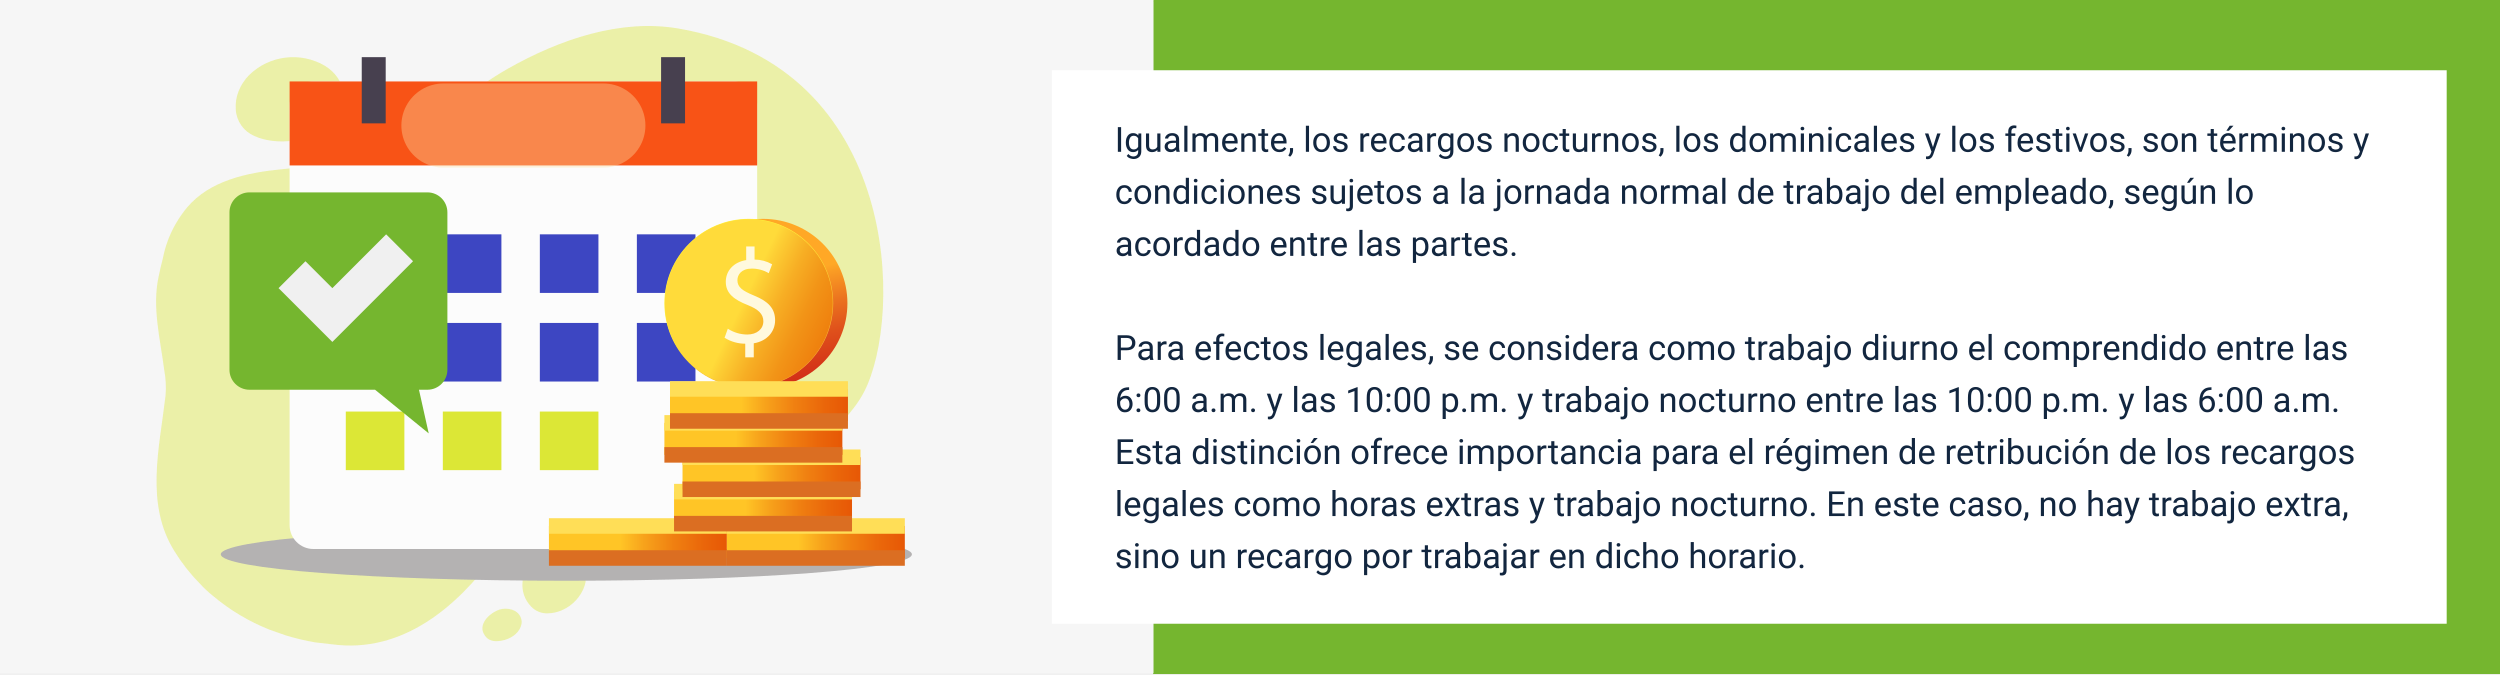
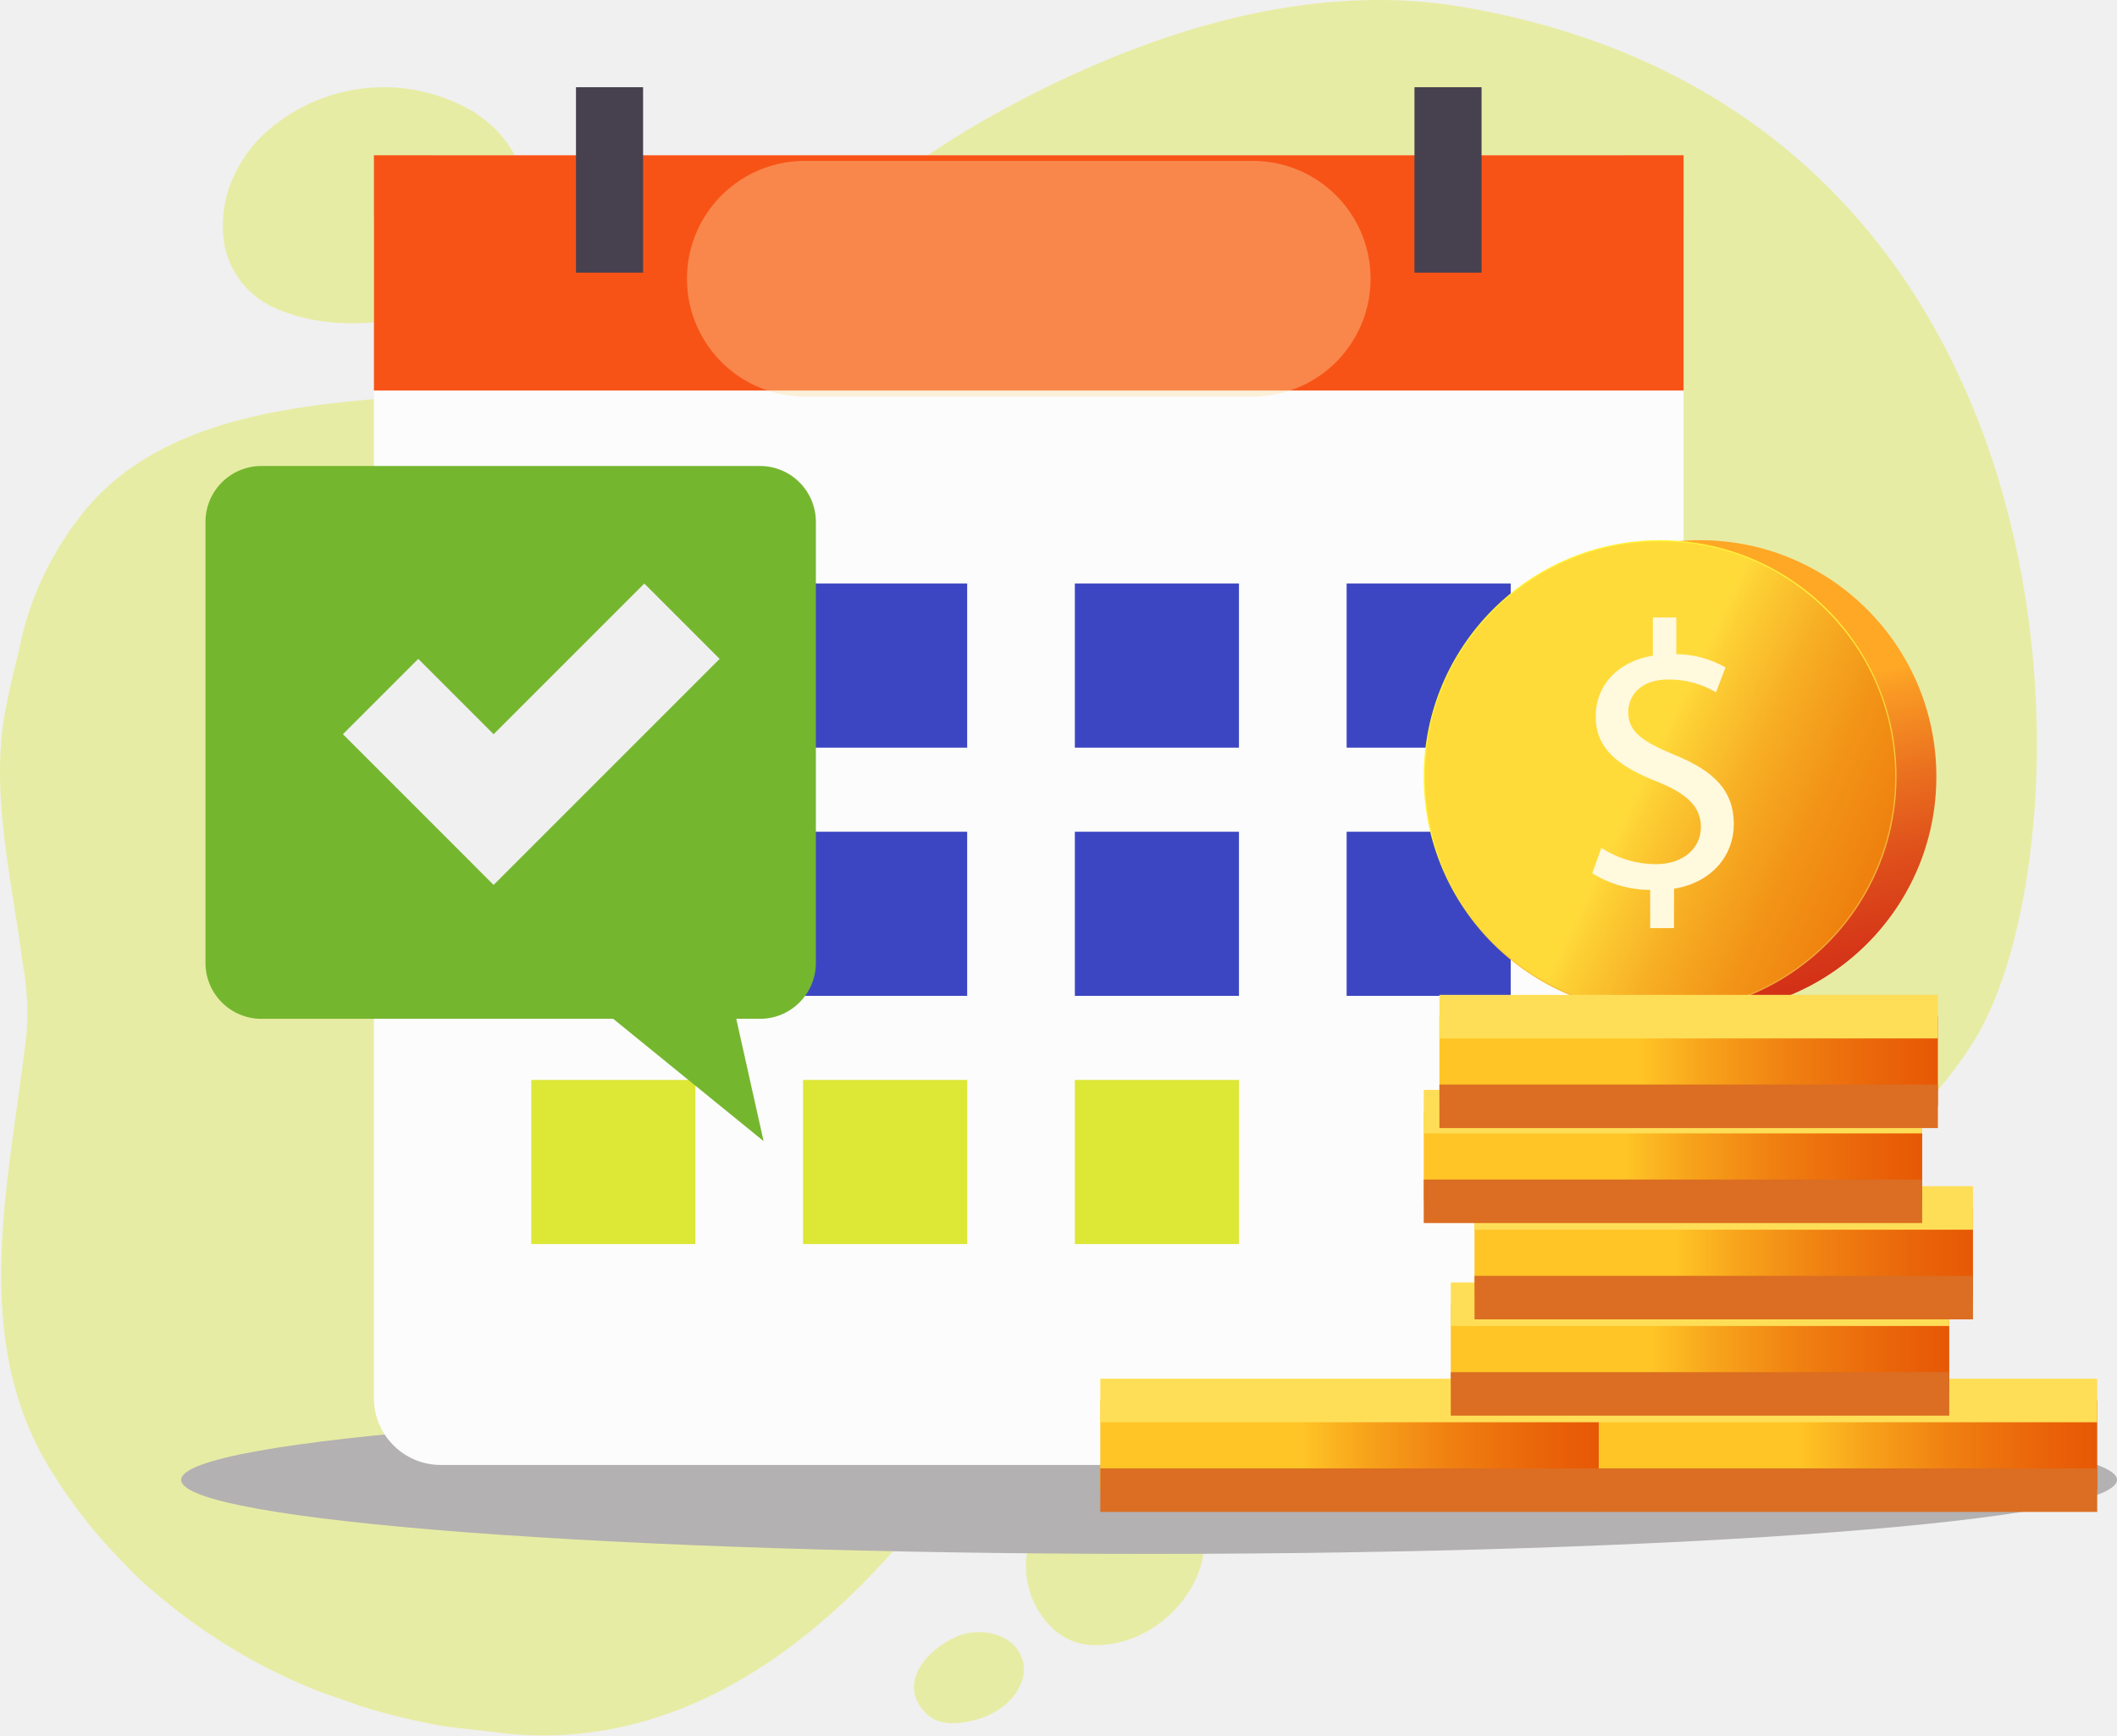
- <svg xmlns="http://www.w3.org/2000/svg" width="1153" height="310.865" viewBox="0 0 1153 310.865">
+ <svg xmlns="http://www.w3.org/2000/svg" width="348.569" height="285.733" viewBox="0 0 348.569 285.733">
  <defs>
    <linearGradient id="linear-gradient" x1="0.47" y1="0.373" x2="0.732" y2="1.469" gradientUnits="objectBoundingBox">
      <stop offset="0" stop-color="#ffa826" />
      <stop offset="0.037" stop-color="#fa9c24" />
      <stop offset="0.189" stop-color="#eb731f" />
      <stop offset="0.344" stop-color="#df501b" />
      <stop offset="0.501" stop-color="#d53618" />
      <stop offset="0.66" stop-color="#ce2315" />
      <stop offset="0.824" stop-color="#ca1714" />
      <stop offset="0.999" stop-color="#c91414" />
    </linearGradient>
    <linearGradient id="linear-gradient-2" x1="0.445" y1="0.4" x2="1.474" y2="2.269" gradientUnits="objectBoundingBox">
      <stop offset="0" stop-color="#fff23a" />
      <stop offset="0.034" stop-color="#fde739" />
      <stop offset="0.186" stop-color="#f6be39" />
      <stop offset="0.342" stop-color="#f19b39" />
      <stop offset="0.5" stop-color="#ed8139" />
      <stop offset="0.66" stop-color="#ea6e39" />
      <stop offset="0.825" stop-color="#e86239" />
      <stop offset="1" stop-color="#e85f39" />
    </linearGradient>
    <linearGradient id="linear-gradient-3" x1="0.488" y1="0.467" x2="0.778" y2="1.289" gradientUnits="objectBoundingBox">
      <stop offset="0" stop-color="#ffdb3a" />
      <stop offset="0.048" stop-color="#fdd035" />
      <stop offset="0.229" stop-color="#f7ae24" />
      <stop offset="0.413" stop-color="#f29417" />
      <stop offset="0.601" stop-color="#ef810e" />
      <stop offset="0.794" stop-color="#ed7508" />
      <stop offset="1" stop-color="#ed7207" />
    </linearGradient>
    <linearGradient id="linear-gradient-4" x1="0.401" y1="0.5" x2="1.401" y2="0.5" gradientUnits="objectBoundingBox">
      <stop offset="0" stop-color="#ffc526" />
      <stop offset="0.136" stop-color="#f7a21b" />
      <stop offset="0.3" stop-color="#f08011" />
      <stop offset="0.468" stop-color="#ea660a" />
      <stop offset="0.639" stop-color="#e65304" />
      <stop offset="0.814" stop-color="#e34701" />
      <stop offset="1" stop-color="#e34400" />
    </linearGradient>
  </defs>
-   <g id="Grupo_152739" data-name="Grupo 152739" transform="translate(5743.5 8238.488)">
-     <g id="Grupo_152738" data-name="Grupo 152738">
-       <g id="Grupo_152735" data-name="Grupo 152735" transform="translate(-5660.5 -8238.488)">
-         <path id="Image_Place_Holder" data-name="Image Place Holder" d="M0,0H621.223V310.333H0Z" transform="translate(448.777)" fill="#75b62f" />
-         <rect id="Rectángulo_43935" data-name="Rectángulo 43935" width="532" height="310" transform="translate(-83)" fill="#f6f6f6" />
-       </g>
-       <g id="Grupo_152736" data-name="Grupo 152736" transform="translate(-5660.5 -8237.957)">
-         <path id="Image_Place_Holder-2" data-name="Image Place Holder" d="M0,0H621.223V310.333H0Z" transform="translate(448.777)" fill="#75b62f" />
-         <rect id="Rectángulo_43935-2" data-name="Rectángulo 43935" width="532" height="310" transform="translate(-83)" fill="#f6f6f6" />
-       </g>
-       <g id="Right" transform="translate(-5258.392 -8206.089)">
-         <rect id="BG" width="643.306" height="255.267" transform="translate(0 0)" fill="#fff" />
-       </g>
-       <g id="Grupo_152737" data-name="Grupo 152737" transform="translate(-6134.38 -10011.154)">
-         <g id="Layer_1" data-name="Layer 1" transform="translate(462.88 1784.666)" opacity="0.85">
-           <g id="Grupo_151043" data-name="Grupo 151043">
-             <g id="Grupo_151042" data-name="Grupo 151042" opacity="0.48">
-               <path id="Trazado_203626" data-name="Trazado 203626" d="M789.347,1953.5c-2.728,5.229-6.254,9.338-9.851,13.57q-1.72,2.024-3.6,3.906c-.562.565-1.117,1.118-1.672,1.672a65.769,65.769,0,0,1-25.36,15.865q-.457.154-.918.3c-9,2.842-18.147,4.872-27.764,5.052a262.535,262.535,0,0,1-29.813-.32q-1.953-.1-3.91-.09a88.619,88.619,0,0,0-11.991.632c-15.566,1.531-28.292,8.893-39.51,18.644a186.311,186.311,0,0,0-15.885,15.917c-17.484,24.073-42.834,45.4-74.693,41.215-2.759-.3-5.33-.628-8.089-.925a109.143,109.143,0,0,1-13.713-3.265c-2.482-.935-4.931-1.679-7.412-2.613a94.534,94.534,0,0,1-26.081-15.587,53.294,53.294,0,0,1-5.992-5.606,82.514,82.514,0,0,1-11.633-14.8c-13.813-21.865-7.041-47.752-4.236-71.959a43.591,43.591,0,0,0-.616-11.852c-1.821-14.309-5.649-28.847-2.586-42.949q.885-4.344,2-8.617a50.906,50.906,0,0,1,6.15-16.229,55.344,55.344,0,0,1,4.928-7.051c10.547-12.539,27.774-16.09,43.327-17.656,14.748-1.43,29.315-2.743,43.4-6.769a75.456,75.456,0,0,0,9.432-3.082,39.264,39.264,0,0,0,8.9-5.175q5.15-3.809,10.218-7.714t10.124-7.809c3.5-2.949,7.135-5.765,10.89-8.411s7.629-5.122,11.609-7.39c24.057-13.639,52.158-23.179,78.86-18.571C806.389,1803.533,807.455,1918.8,789.347,1953.5Z" transform="translate(-462.88 -1784.666)" fill="#dce736" />
-               <g id="Grupo_151041" data-name="Grupo 151041" transform="translate(36.677 14.358)">
-                 <path id="Trazado_203627" data-name="Trazado 203627" d="M578.038,1827.161c.461,5.257-1.882,10.265-6.043,14.112a31.1,31.1,0,0,1-17,7.513c-6.857.925-13.282.05-18.082-2.158a14.142,14.142,0,0,1-8.532-12.063,19.078,19.078,0,0,1,1.291-8.585,22.465,22.465,0,0,1,4.885-7.472,29.043,29.043,0,0,1,35.08-4.156C574.4,1817.394,577.577,1821.9,578.038,1827.161Z" transform="translate(-528.31 -1810.28)" fill="#dce736" />
-                 <path id="Trazado_203628" data-name="Trazado 203628" d="M793.326,2232.758c-1.727,7.646-9.118,14.038-17.3,14.184a10.046,10.046,0,0,1-7.625-2.971c-6.308-6.27-5.408-17.1,2.373-21.65,7.59-4.556,19.784-1.38,22.461,7A8.892,8.892,0,0,1,793.326,2232.758Z" transform="translate(-631.985 -1990.434)" fill="#dce736" />
-                 <path id="Trazado_203629" data-name="Trazado 203629" d="M749.373,2271.106c-.706,3.659-3.929,6.214-7.539,7.3-3.231.9-7.034,1.254-9.141-1.693-4.019-4.974,1.663-10.639,6.6-12.269,3.611-1.085,8.373.038,9.767,3.769A5.415,5.415,0,0,1,749.373,2271.106Z" transform="translate(-617.526 -2009.687)" fill="#dce736" />
-               </g>
-             </g>
-           </g>
-           <ellipse id="Elipse_13246" data-name="Elipse 13246" cx="159.371" cy="12.185" rx="159.371" ry="12.185" transform="translate(29.827 231.472)" fill="#a8a6a6" />
-         </g>
-         <g id="Layer_3" data-name="Layer 3" transform="translate(496.712 1788.069)">
-           <g id="Grupo_151051" data-name="Grupo 151051" transform="translate(0 10.955)">
-             <g id="Grupo_151049" data-name="Grupo 151049" transform="translate(27.738)">
-               <rect id="Rectángulo_44332" data-name="Rectángulo 44332" width="215.638" height="215.638" rx="11" transform="translate(0 11.204)" fill="#fcfcfc" />
-               <rect id="Rectángulo_44333" data-name="Rectángulo 44333" width="215.638" height="38.739" transform="translate(0 11.204)" fill="#f85316" />
-               <line id="Línea_1153" data-name="Línea 1153" x2="73.747" transform="translate(70.945 31.535)" fill="none" stroke="#fadda3" stroke-linecap="round" stroke-miterlimit="10" stroke-width="38.807" opacity="0.38" />
-               <g id="Grupo_151044" data-name="Grupo 151044" transform="translate(33.267)">
-                 <path id="Trazado_203630" data-name="Trazado 203630" d="M643.111,1840.813H632.064V1810.28h11.047v30.533Z" transform="translate(-632.064 -1810.28)" fill="#47404f" />
-                 <path id="Trazado_203631" data-name="Trazado 203631" d="M889.4,1840.813H878.351V1810.28H889.4v30.533Z" transform="translate(-740.294 -1810.28)" fill="#47404f" />
-               </g>
-               <g id="Grupo_151048" data-name="Grupo 151048" transform="translate(25.906 81.718)">
-                 <g id="Grupo_151045" data-name="Grupo 151045" transform="translate(44.75)">
-                   <rect id="Rectángulo_44334" data-name="Rectángulo 44334" width="27.021" height="27.021" fill="#3d46c2" />
-                   <rect id="Rectángulo_44335" data-name="Rectángulo 44335" width="27.021" height="27.021" transform="translate(44.75)" fill="#3d46c2" />
-                   <rect id="Rectángulo_44336" data-name="Rectángulo 44336" width="27.021" height="27.021" transform="translate(89.5)" fill="#3d46c2" />
-                 </g>
-                 <g id="Grupo_151046" data-name="Grupo 151046" transform="translate(0 40.867)">
-                   <rect id="Rectángulo_44337" data-name="Rectángulo 44337" width="27.021" height="27.021" fill="#3d46c2" />
-                   <rect id="Rectángulo_44338" data-name="Rectángulo 44338" width="27.021" height="27.021" transform="translate(44.75)" fill="#3d46c2" />
-                   <rect id="Rectángulo_44339" data-name="Rectángulo 44339" width="27.021" height="27.021" transform="translate(89.5)" fill="#3d46c2" />
-                   <rect id="Rectángulo_44340" data-name="Rectángulo 44340" width="27.021" height="27.021" transform="translate(134.25)" fill="#3d46c2" />
-                 </g>
-                 <g id="Grupo_151047" data-name="Grupo 151047" transform="translate(0 81.734)">
-                   <rect id="Rectángulo_44341" data-name="Rectángulo 44341" width="27.021" height="27.021" fill="#dce736" />
-                   <rect id="Rectángulo_44342" data-name="Rectángulo 44342" width="27.021" height="27.021" transform="translate(44.75)" fill="#dce736" />
-                   <rect id="Rectángulo_44343" data-name="Rectángulo 44343" width="27.021" height="27.021" transform="translate(89.5)" fill="#dce736" />
-                 </g>
-               </g>
-             </g>
-             <g id="Grupo_151050" data-name="Grupo 151050" transform="translate(0 62.366)">
-               <path id="Trazado_203632" data-name="Trazado 203632" d="M614.522,1921.538H532.445a9.211,9.211,0,0,0-9.211,9.211v72.6a9.211,9.211,0,0,0,9.211,9.21h57.923l24.761,20.137-4.5-20.137h3.9a9.21,9.21,0,0,0,9.21-9.21v-72.6A9.21,9.21,0,0,0,614.522,1921.538Z" transform="translate(-523.234 -1921.538)" fill="#75b62f" />
-             </g>
-           </g>
-           <g id="Grupo_151059" data-name="Grupo 151059" transform="translate(147.335 69.7)">
-             <g id="Grupo_151052" data-name="Grupo 151052" transform="translate(37.416 0)">
-               <circle id="Elipse_13247" data-name="Elipse 13247" cx="38.922" cy="38.922" r="38.922" transform="translate(22.4 15.834)" fill="url(#linear-gradient)" />
-               <circle id="Elipse_13248" data-name="Elipse 13248" cx="38.922" cy="38.922" r="38.922" transform="translate(15.834 15.834)" fill="url(#linear-gradient-2)" />
-               <circle id="Elipse_13249" data-name="Elipse 13249" cx="38.719" cy="38.719" r="38.719" transform="translate(0 54.756) rotate(-45)" fill="url(#linear-gradient-3)" />
-               <path id="Trazado_203633" data-name="Trazado 203633" d="M940.109,2017.175v-6.293a18.144,18.144,0,0,1-9.533-2.741l1.5-4.175a16.61,16.61,0,0,0,8.972,2.679c4.424,0,7.414-2.554,7.414-6.106,0-3.427-2.43-5.545-7.041-7.414-6.355-2.492-10.28-5.358-10.28-10.779,0-5.171,3.676-9.1,9.408-10.031v-6.292h3.863v6.043a16.619,16.619,0,0,1,8.1,2.18l-1.558,4.112a15.058,15.058,0,0,0-7.851-2.118c-4.8,0-6.6,2.866-6.6,5.358,0,3.24,2.305,4.859,7.726,7.1,6.417,2.617,9.657,5.856,9.657,11.4,0,4.922-3.427,9.532-9.844,10.592v6.48Z" transform="translate(-886.99 -1937.465)" fill="#fff9de" />
-             </g>
-             <g id="Grupo_151053" data-name="Grupo 151053" transform="translate(0 157.482)">
-               <rect id="Rectángulo_44344" data-name="Rectángulo 44344" width="82.074" height="14.764" fill="url(#linear-gradient-4)" />
-               <line id="Línea_1154" data-name="Línea 1154" x2="82.074" transform="translate(0 14.764)" fill="#fff" stroke="#db6e22" stroke-miterlimit="10" stroke-width="7.167" />
-               <line id="Línea_1155" data-name="Línea 1155" x2="82.074" fill="#fff" stroke="#ffde57" stroke-miterlimit="10" stroke-width="7.167" />
-             </g>
-             <g id="Grupo_151054" data-name="Grupo 151054" transform="translate(82.07 157.482)">
-               <rect id="Rectángulo_44345" data-name="Rectángulo 44345" width="82.074" height="14.764" fill="url(#linear-gradient-4)" />
-               <line id="Línea_1156" data-name="Línea 1156" x2="82.074" transform="translate(0 14.764)" fill="#fff" stroke="#db6e22" stroke-miterlimit="10" stroke-width="7.167" />
-               <line id="Línea_1157" data-name="Línea 1157" x2="82.074" fill="#fff" stroke="#ffde57" stroke-miterlimit="10" stroke-width="7.167" />
-             </g>
-             <g id="Grupo_151055" data-name="Grupo 151055" transform="translate(57.706 141.634)">
-               <rect id="Rectángulo_44346" data-name="Rectángulo 44346" width="82.074" height="14.764" fill="url(#linear-gradient-4)" />
-               <line id="Línea_1158" data-name="Línea 1158" x2="82.074" transform="translate(0 14.764)" fill="#fff" stroke="#db6e22" stroke-miterlimit="10" stroke-width="7.167" />
-               <line id="Línea_1159" data-name="Línea 1159" x2="82.074" fill="#fff" stroke="#ffde57" stroke-miterlimit="10" stroke-width="7.167" />
-             </g>
-             <g id="Grupo_151056" data-name="Grupo 151056" transform="translate(61.616 125.779)">
-               <rect id="Rectángulo_44347" data-name="Rectángulo 44347" width="82.074" height="14.764" fill="url(#linear-gradient-4)" />
-               <line id="Línea_1160" data-name="Línea 1160" x2="82.074" transform="translate(0 14.764)" fill="#fff" stroke="#db6e22" stroke-miterlimit="10" stroke-width="7.167" />
-               <line id="Línea_1161" data-name="Línea 1161" x2="82.074" fill="#fff" stroke="#ffde57" stroke-miterlimit="10" stroke-width="7.167" />
-             </g>
-             <g id="Grupo_151057" data-name="Grupo 151057" transform="translate(53.253 109.923)">
-               <rect id="Rectángulo_44348" data-name="Rectángulo 44348" width="82.074" height="14.764" fill="url(#linear-gradient-4)" />
-               <line id="Línea_1162" data-name="Línea 1162" x2="82.074" transform="translate(0 14.764)" fill="#fff" stroke="#db6e22" stroke-miterlimit="10" stroke-width="7.167" />
-               <line id="Línea_1163" data-name="Línea 1163" x2="82.074" fill="#fff" stroke="#ffde57" stroke-miterlimit="10" stroke-width="7.167" />
-             </g>
-             <g id="Grupo_151058" data-name="Grupo 151058" transform="translate(55.836 94.284)">
-               <rect id="Rectángulo_44349" data-name="Rectángulo 44349" width="82.074" height="14.764" fill="url(#linear-gradient-4)" />
-               <line id="Línea_1164" data-name="Línea 1164" x2="82.074" transform="translate(0 14.764)" fill="#fff" stroke="#db6e22" stroke-miterlimit="10" stroke-width="7.167" />
-               <line id="Línea_1165" data-name="Línea 1165" x2="82.074" fill="#fff" stroke="#ffde57" stroke-miterlimit="10" stroke-width="7.167" />
-             </g>
-           </g>
-           <g id="Grupo_151060" data-name="Grupo 151060" transform="translate(264.062)">
-             <line id="Línea_1166" data-name="Línea 1166" x1="0.122" y1="11.937" fill="#d0d5f5" />
-             <line id="Línea_1167" data-name="Línea 1167" y1="12.676" x2="12.42" transform="translate(7.122 2.038)" fill="#d0d5f5" />
-             <line id="Línea_1168" data-name="Línea 1168" x2="11.938" y2="0.008" transform="translate(10.447 22.342)" fill="#d0d5f5" />
-           </g>
-           <g id="Grupo_151061" data-name="Grupo 151061" transform="translate(22.63 92.673)">
-             <path id="Trazado_203634" data-name="Trazado 203634" d="M625.634,1968.467l-37.217,37.217-24.811-24.812,12.406-12.405,12.406,12.405,24.811-24.811Z" transform="translate(-563.605 -1956.061)" fill="#f0f0f0" />
+   <g id="Grupo_152465" data-name="Grupo 152465" transform="translate(-462.88 -1784.666)">
+     <g id="Layer_1" data-name="Layer 1" transform="translate(462.88 1784.666)" opacity="0.85">
+       <g id="Grupo_151043" data-name="Grupo 151043">
+         <g id="Grupo_151042" data-name="Grupo 151042" opacity="0.48">
+           <path id="Trazado_203626" data-name="Trazado 203626" d="M789.347,1953.5c-2.728,5.229-6.254,9.338-9.851,13.57q-1.72,2.024-3.6,3.906c-.562.565-1.117,1.118-1.672,1.672a65.769,65.769,0,0,1-25.36,15.865q-.457.154-.918.3c-9,2.842-18.147,4.872-27.764,5.052a262.535,262.535,0,0,1-29.813-.32q-1.953-.1-3.91-.09a88.619,88.619,0,0,0-11.991.632c-15.566,1.531-28.292,8.893-39.51,18.644a186.311,186.311,0,0,0-15.885,15.917c-17.484,24.073-42.834,45.4-74.693,41.215-2.759-.3-5.33-.628-8.089-.925a109.143,109.143,0,0,1-13.713-3.265c-2.482-.935-4.931-1.679-7.412-2.613a94.534,94.534,0,0,1-26.081-15.587,53.294,53.294,0,0,1-5.992-5.606,82.514,82.514,0,0,1-11.633-14.8c-13.813-21.865-7.041-47.752-4.236-71.959a43.591,43.591,0,0,0-.616-11.852c-1.821-14.309-5.649-28.847-2.586-42.949q.885-4.344,2-8.617a50.906,50.906,0,0,1,6.15-16.229,55.344,55.344,0,0,1,4.928-7.051c10.547-12.539,27.774-16.09,43.327-17.656,14.748-1.43,29.315-2.743,43.4-6.769a75.456,75.456,0,0,0,9.432-3.082,39.264,39.264,0,0,0,8.9-5.175q5.15-3.809,10.218-7.714t10.124-7.809c3.5-2.949,7.135-5.765,10.89-8.411s7.629-5.122,11.609-7.39c24.057-13.639,52.158-23.179,78.86-18.571C806.389,1803.533,807.455,1918.8,789.347,1953.5Z" transform="translate(-462.88 -1784.666)" fill="#dce736" />
+           <g id="Grupo_151041" data-name="Grupo 151041" transform="translate(36.677 14.358)">
+             <path id="Trazado_203627" data-name="Trazado 203627" d="M578.038,1827.161c.461,5.257-1.882,10.265-6.043,14.112a31.1,31.1,0,0,1-17,7.513c-6.857.925-13.282.05-18.082-2.158a14.142,14.142,0,0,1-8.532-12.063,19.078,19.078,0,0,1,1.291-8.585,22.465,22.465,0,0,1,4.885-7.472,29.043,29.043,0,0,1,35.08-4.156C574.4,1817.394,577.577,1821.9,578.038,1827.161Z" transform="translate(-528.31 -1810.28)" fill="#dce736" />
+             <path id="Trazado_203628" data-name="Trazado 203628" d="M793.326,2232.758c-1.727,7.646-9.118,14.038-17.3,14.184a10.046,10.046,0,0,1-7.625-2.971c-6.308-6.27-5.408-17.1,2.373-21.65,7.59-4.556,19.784-1.38,22.461,7A8.892,8.892,0,0,1,793.326,2232.758Z" transform="translate(-631.985 -1990.434)" fill="#dce736" />
+             <path id="Trazado_203629" data-name="Trazado 203629" d="M749.373,2271.106c-.706,3.659-3.929,6.214-7.539,7.3-3.231.9-7.034,1.254-9.141-1.693-4.019-4.974,1.663-10.639,6.6-12.269,3.611-1.085,8.373.038,9.767,3.769A5.415,5.415,0,0,1,749.373,2271.106Z" transform="translate(-617.526 -2009.687)" fill="#dce736" />
          </g>
        </g>
      </g>
-       <text id="Igualmente_los_recargos_nocturnos_los_dominicales_y_los_festivos_son_términos_y_condiciones_sujetos_a_la_jornada_normal_de_trabajo_del_empleado_según_lo_acordado_entre_las_partes._Para_efectos_legales_se_considera_como_trabajo_diurno_el_comprendido_e" data-name="Igualmente, los recargos nocturnos, los dominicales y los festivos, son términos y condiciones sujetos a la jornada normal de trabajo del empleado, según lo acordado entre las partes.  Para efectos legales, se considera como trabajo diurno el comprendido e" transform="translate(-5229.384 -8185.488)" fill="#12263f" font-size="16" font-family="Roboto-Regular, Roboto">
-         <tspan x="0" y="17">Igualmente, los recargos nocturnos, los dominicales y los festivos, son términos y </tspan>
-         <tspan x="0" y="41">condiciones sujetos a la jornada normal de trabajo del empleado, según lo </tspan>
-         <tspan x="0" y="65">acordado entre las partes.</tspan>
-         <tspan x="0" y="89" />
-         <tspan x="0" y="113">Para efectos legales, se considera como trabajo diurno el comprendido entre las </tspan>
-         <tspan x="0" y="137">6:00 a.m. y las 10:00 p.m. y trabajo nocturno entre las 10:00 p.m. y las 6:00 a.m. </tspan>
-         <tspan x="0" y="161">Esta distinción ofrece importancia para el régimen de retribución de los recargos </tspan>
-         <tspan x="0" y="185">legales como horas extras y trabajo nocturno. En este caso, no hay trabajo extra, </tspan>
-         <tspan x="0" y="209">sino un recargo por trabajar en dicho horario.</tspan>
-       </text>
+       <ellipse id="Elipse_13246" data-name="Elipse 13246" cx="159.371" cy="12.185" rx="159.371" ry="12.185" transform="translate(29.827 231.472)" fill="#a8a6a6" />
+     </g>
+     <g id="Layer_3" data-name="Layer 3" transform="translate(496.712 1788.069)">
+       <g id="Grupo_151051" data-name="Grupo 151051" transform="translate(0 10.955)">
+         <g id="Grupo_151049" data-name="Grupo 151049" transform="translate(27.738)">
+           <rect id="Rectángulo_44332" data-name="Rectángulo 44332" width="215.638" height="215.638" rx="11" transform="translate(0 11.204)" fill="#fcfcfc" />
+           <rect id="Rectángulo_44333" data-name="Rectángulo 44333" width="215.638" height="38.739" transform="translate(0 11.204)" fill="#f85316" />
+           <line id="Línea_1153" data-name="Línea 1153" x2="73.747" transform="translate(70.945 31.535)" fill="none" stroke="#fadda3" stroke-linecap="round" stroke-miterlimit="10" stroke-width="38.807" opacity="0.38" />
+           <g id="Grupo_151044" data-name="Grupo 151044" transform="translate(33.267)">
+             <path id="Trazado_203630" data-name="Trazado 203630" d="M643.111,1840.813H632.064V1810.28h11.047v30.533Z" transform="translate(-632.064 -1810.28)" fill="#47404f" />
+             <path id="Trazado_203631" data-name="Trazado 203631" d="M889.4,1840.813H878.351V1810.28H889.4v30.533Z" transform="translate(-740.294 -1810.28)" fill="#47404f" />
+           </g>
+           <g id="Grupo_151048" data-name="Grupo 151048" transform="translate(25.906 81.718)">
+             <g id="Grupo_151045" data-name="Grupo 151045" transform="translate(44.75)">
+               <rect id="Rectángulo_44334" data-name="Rectángulo 44334" width="27.021" height="27.021" fill="#3d46c2" />
+               <rect id="Rectángulo_44335" data-name="Rectángulo 44335" width="27.021" height="27.021" transform="translate(44.75)" fill="#3d46c2" />
+               <rect id="Rectángulo_44336" data-name="Rectángulo 44336" width="27.021" height="27.021" transform="translate(89.5)" fill="#3d46c2" />
+             </g>
+             <g id="Grupo_151046" data-name="Grupo 151046" transform="translate(0 40.867)">
+               <rect id="Rectángulo_44337" data-name="Rectángulo 44337" width="27.021" height="27.021" fill="#3d46c2" />
+               <rect id="Rectángulo_44338" data-name="Rectángulo 44338" width="27.021" height="27.021" transform="translate(44.75)" fill="#3d46c2" />
+               <rect id="Rectángulo_44339" data-name="Rectángulo 44339" width="27.021" height="27.021" transform="translate(89.5)" fill="#3d46c2" />
+               <rect id="Rectángulo_44340" data-name="Rectángulo 44340" width="27.021" height="27.021" transform="translate(134.25)" fill="#3d46c2" />
+             </g>
+             <g id="Grupo_151047" data-name="Grupo 151047" transform="translate(0 81.734)">
+               <rect id="Rectángulo_44341" data-name="Rectángulo 44341" width="27.021" height="27.021" fill="#dce736" />
+               <rect id="Rectángulo_44342" data-name="Rectángulo 44342" width="27.021" height="27.021" transform="translate(44.75)" fill="#dce736" />
+               <rect id="Rectángulo_44343" data-name="Rectángulo 44343" width="27.021" height="27.021" transform="translate(89.5)" fill="#dce736" />
+             </g>
+           </g>
+         </g>
+         <g id="Grupo_151050" data-name="Grupo 151050" transform="translate(0 62.366)">
+           <path id="Trazado_203632" data-name="Trazado 203632" d="M614.522,1921.538H532.445a9.211,9.211,0,0,0-9.211,9.211v72.6a9.211,9.211,0,0,0,9.211,9.21h57.923l24.761,20.137-4.5-20.137h3.9a9.21,9.21,0,0,0,9.21-9.21v-72.6A9.21,9.21,0,0,0,614.522,1921.538Z" transform="translate(-523.234 -1921.538)" fill="#75b62f" />
+         </g>
+       </g>
+       <g id="Grupo_151059" data-name="Grupo 151059" transform="translate(147.335 69.7)">
+         <g id="Grupo_151052" data-name="Grupo 151052" transform="translate(37.416 0)">
+           <circle id="Elipse_13247" data-name="Elipse 13247" cx="38.922" cy="38.922" r="38.922" transform="translate(22.4 15.834)" fill="url(#linear-gradient)" />
+           <circle id="Elipse_13248" data-name="Elipse 13248" cx="38.922" cy="38.922" r="38.922" transform="translate(15.834 15.834)" fill="url(#linear-gradient-2)" />
+           <circle id="Elipse_13249" data-name="Elipse 13249" cx="38.719" cy="38.719" r="38.719" transform="translate(0 54.756) rotate(-45)" fill="url(#linear-gradient-3)" />
+           <path id="Trazado_203633" data-name="Trazado 203633" d="M940.109,2017.175v-6.293a18.144,18.144,0,0,1-9.533-2.741l1.5-4.175a16.61,16.61,0,0,0,8.972,2.679c4.424,0,7.414-2.554,7.414-6.106,0-3.427-2.43-5.545-7.041-7.414-6.355-2.492-10.28-5.358-10.28-10.779,0-5.171,3.676-9.1,9.408-10.031v-6.292h3.863v6.043a16.619,16.619,0,0,1,8.1,2.18l-1.558,4.112a15.058,15.058,0,0,0-7.851-2.118c-4.8,0-6.6,2.866-6.6,5.358,0,3.24,2.305,4.859,7.726,7.1,6.417,2.617,9.657,5.856,9.657,11.4,0,4.922-3.427,9.532-9.844,10.592v6.48Z" transform="translate(-886.99 -1937.465)" fill="#fff9de" />
+         </g>
+         <g id="Grupo_151053" data-name="Grupo 151053" transform="translate(0 157.482)">
+           <rect id="Rectángulo_44344" data-name="Rectángulo 44344" width="82.074" height="14.764" fill="url(#linear-gradient-4)" />
+           <line id="Línea_1154" data-name="Línea 1154" x2="82.074" transform="translate(0 14.764)" fill="#fff" stroke="#db6e22" stroke-miterlimit="10" stroke-width="7.167" />
+           <line id="Línea_1155" data-name="Línea 1155" x2="82.074" fill="#fff" stroke="#ffde57" stroke-miterlimit="10" stroke-width="7.167" />
+         </g>
+         <g id="Grupo_151054" data-name="Grupo 151054" transform="translate(82.07 157.482)">
+           <rect id="Rectángulo_44345" data-name="Rectángulo 44345" width="82.074" height="14.764" fill="url(#linear-gradient-4)" />
+           <line id="Línea_1156" data-name="Línea 1156" x2="82.074" transform="translate(0 14.764)" fill="#fff" stroke="#db6e22" stroke-miterlimit="10" stroke-width="7.167" />
+           <line id="Línea_1157" data-name="Línea 1157" x2="82.074" fill="#fff" stroke="#ffde57" stroke-miterlimit="10" stroke-width="7.167" />
+         </g>
+         <g id="Grupo_151055" data-name="Grupo 151055" transform="translate(57.706 141.634)">
+           <rect id="Rectángulo_44346" data-name="Rectángulo 44346" width="82.074" height="14.764" fill="url(#linear-gradient-4)" />
+           <line id="Línea_1158" data-name="Línea 1158" x2="82.074" transform="translate(0 14.764)" fill="#fff" stroke="#db6e22" stroke-miterlimit="10" stroke-width="7.167" />
+           <line id="Línea_1159" data-name="Línea 1159" x2="82.074" fill="#fff" stroke="#ffde57" stroke-miterlimit="10" stroke-width="7.167" />
+         </g>
+         <g id="Grupo_151056" data-name="Grupo 151056" transform="translate(61.616 125.779)">
+           <rect id="Rectángulo_44347" data-name="Rectángulo 44347" width="82.074" height="14.764" fill="url(#linear-gradient-4)" />
+           <line id="Línea_1160" data-name="Línea 1160" x2="82.074" transform="translate(0 14.764)" fill="#fff" stroke="#db6e22" stroke-miterlimit="10" stroke-width="7.167" />
+           <line id="Línea_1161" data-name="Línea 1161" x2="82.074" fill="#fff" stroke="#ffde57" stroke-miterlimit="10" stroke-width="7.167" />
+         </g>
+         <g id="Grupo_151057" data-name="Grupo 151057" transform="translate(53.253 109.923)">
+           <rect id="Rectángulo_44348" data-name="Rectángulo 44348" width="82.074" height="14.764" fill="url(#linear-gradient-4)" />
+           <line id="Línea_1162" data-name="Línea 1162" x2="82.074" transform="translate(0 14.764)" fill="#fff" stroke="#db6e22" stroke-miterlimit="10" stroke-width="7.167" />
+           <line id="Línea_1163" data-name="Línea 1163" x2="82.074" fill="#fff" stroke="#ffde57" stroke-miterlimit="10" stroke-width="7.167" />
+         </g>
+         <g id="Grupo_151058" data-name="Grupo 151058" transform="translate(55.836 94.284)">
+           <rect id="Rectángulo_44349" data-name="Rectángulo 44349" width="82.074" height="14.764" fill="url(#linear-gradient-4)" />
+           <line id="Línea_1164" data-name="Línea 1164" x2="82.074" transform="translate(0 14.764)" fill="#fff" stroke="#db6e22" stroke-miterlimit="10" stroke-width="7.167" />
+           <line id="Línea_1165" data-name="Línea 1165" x2="82.074" fill="#fff" stroke="#ffde57" stroke-miterlimit="10" stroke-width="7.167" />
+         </g>
+       </g>
+       <g id="Grupo_151060" data-name="Grupo 151060" transform="translate(264.062)">
+         <line id="Línea_1166" data-name="Línea 1166" x1="0.122" y1="11.937" fill="#d0d5f5" />
+         <line id="Línea_1167" data-name="Línea 1167" y1="12.676" x2="12.42" transform="translate(7.122 2.038)" fill="#d0d5f5" />
+         <line id="Línea_1168" data-name="Línea 1168" x2="11.938" y2="0.008" transform="translate(10.447 22.342)" fill="#d0d5f5" />
+       </g>
+       <g id="Grupo_151061" data-name="Grupo 151061" transform="translate(22.63 92.673)">
+         <path id="Trazado_203634" data-name="Trazado 203634" d="M625.634,1968.467l-37.217,37.217-24.811-24.812,12.406-12.405,12.406,12.405,24.811-24.811Z" transform="translate(-563.605 -1956.061)" fill="#f0f0f0" />
+       </g>
    </g>
  </g>
</svg>
